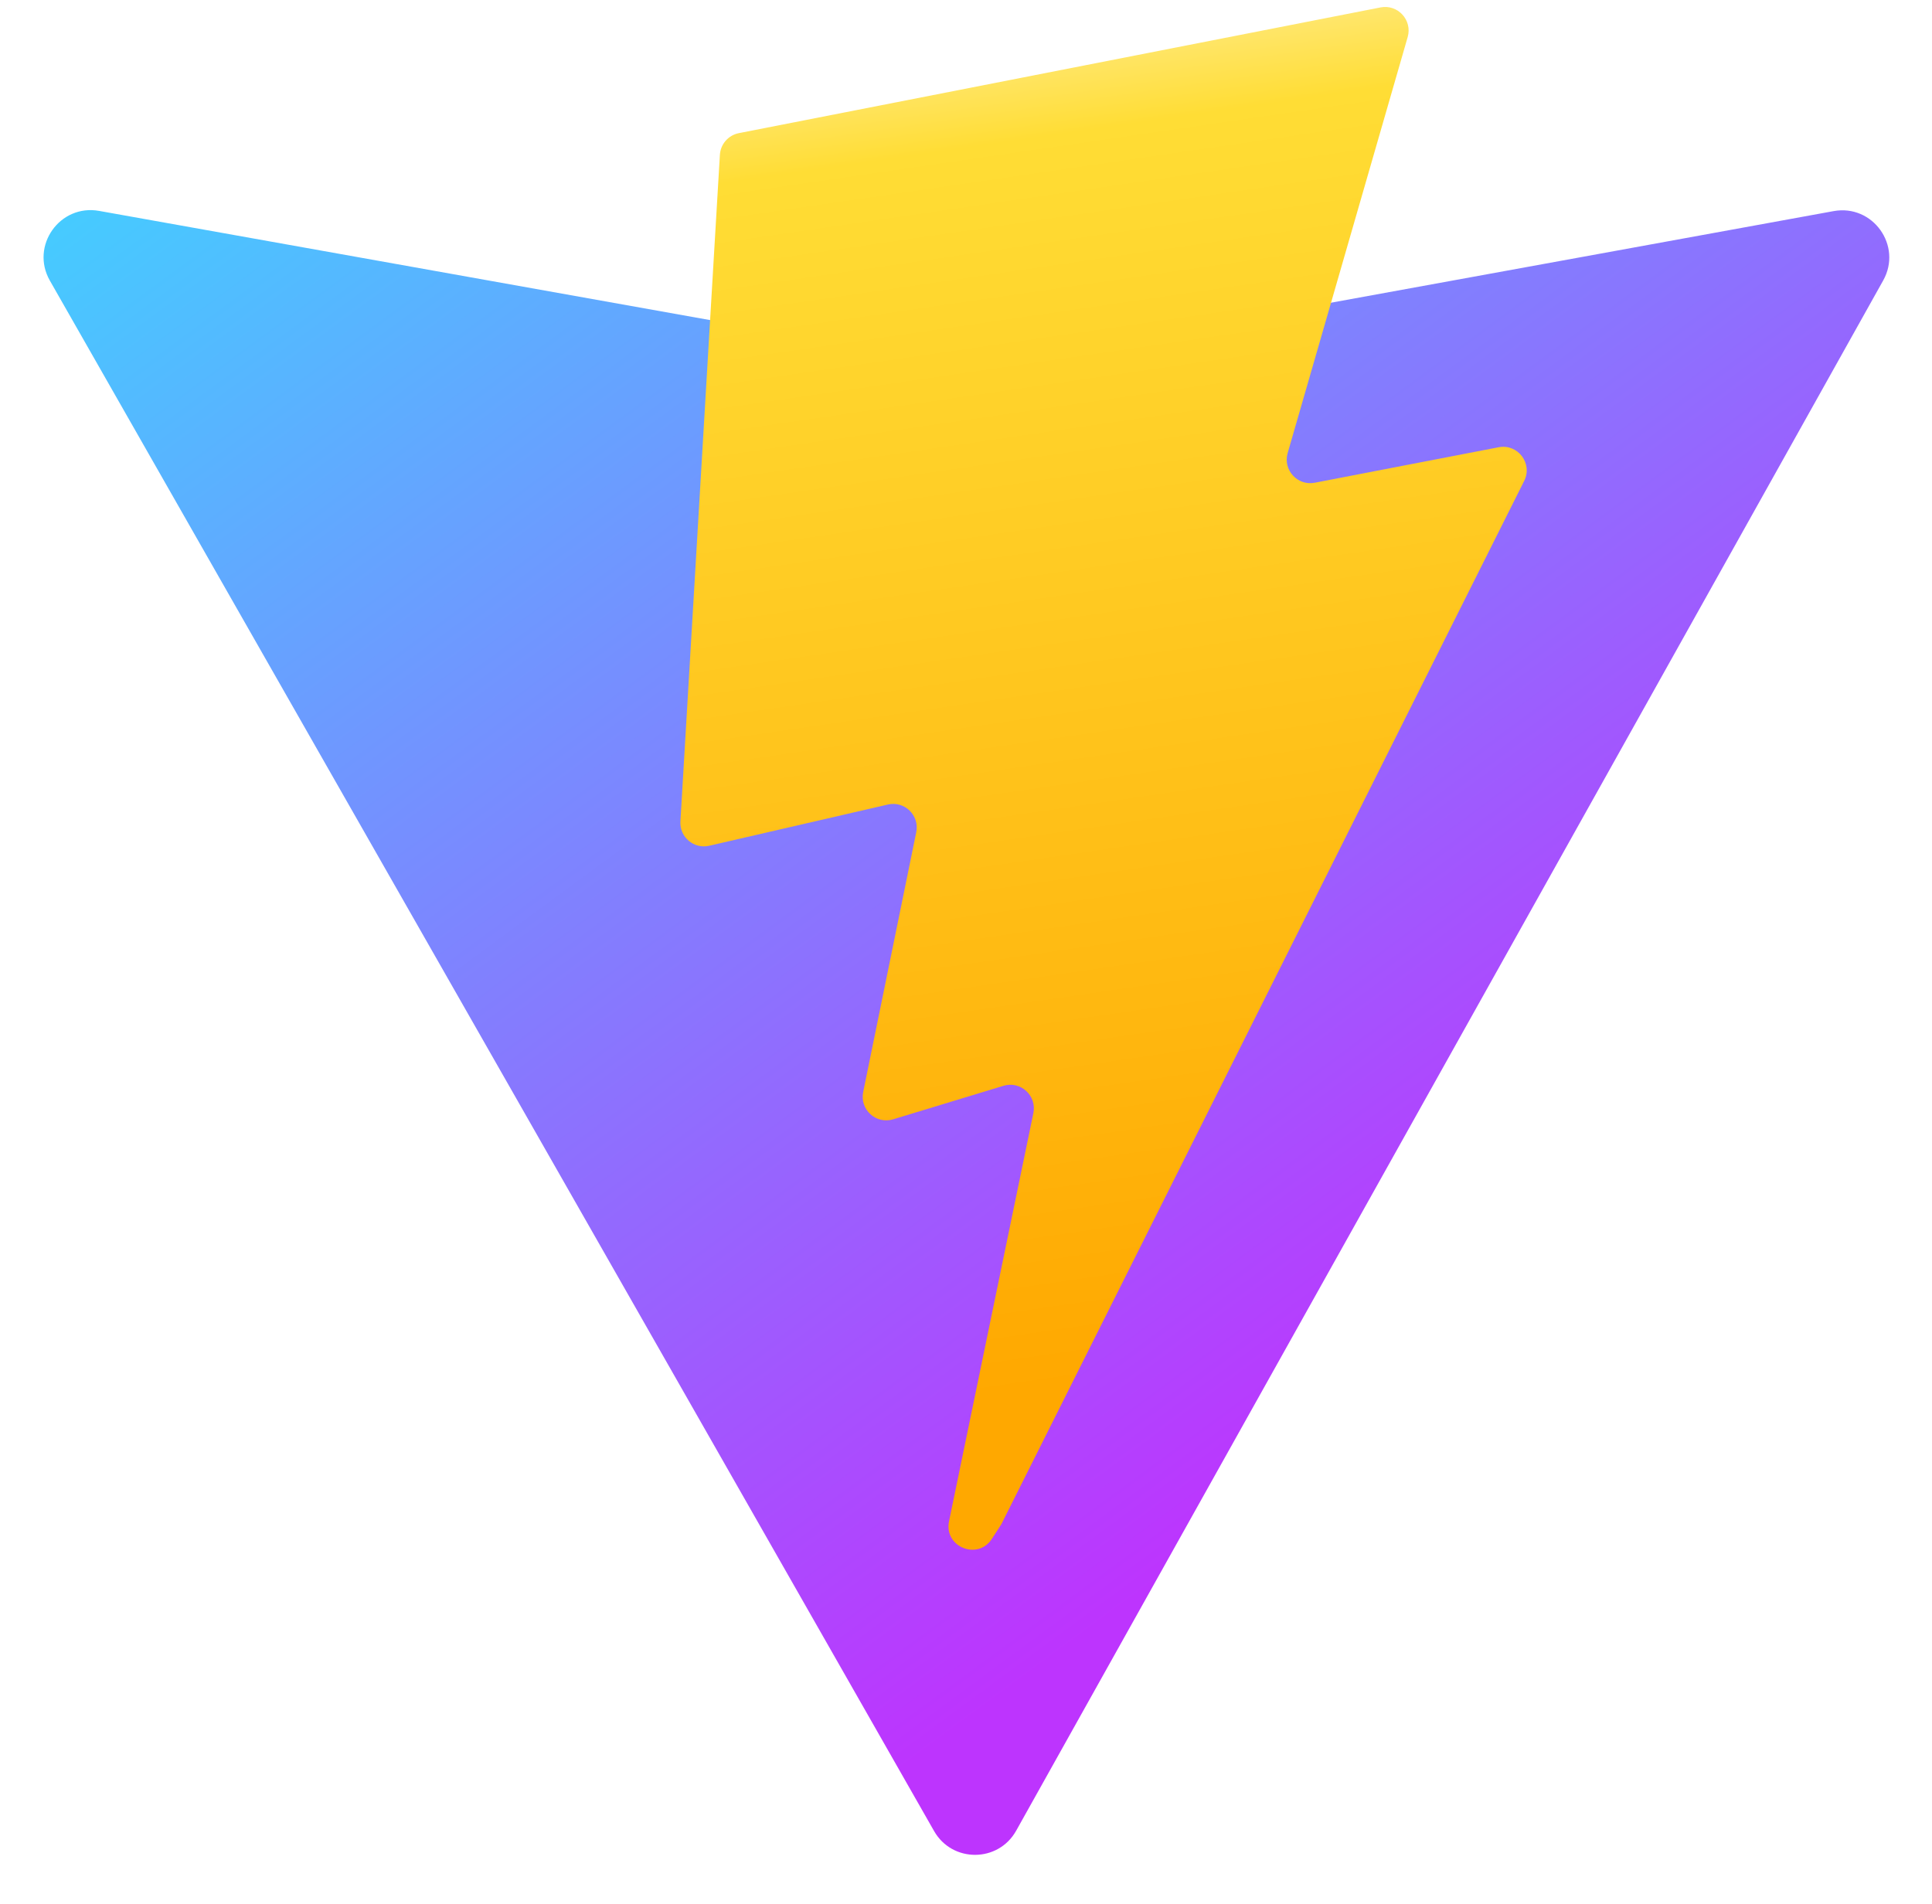
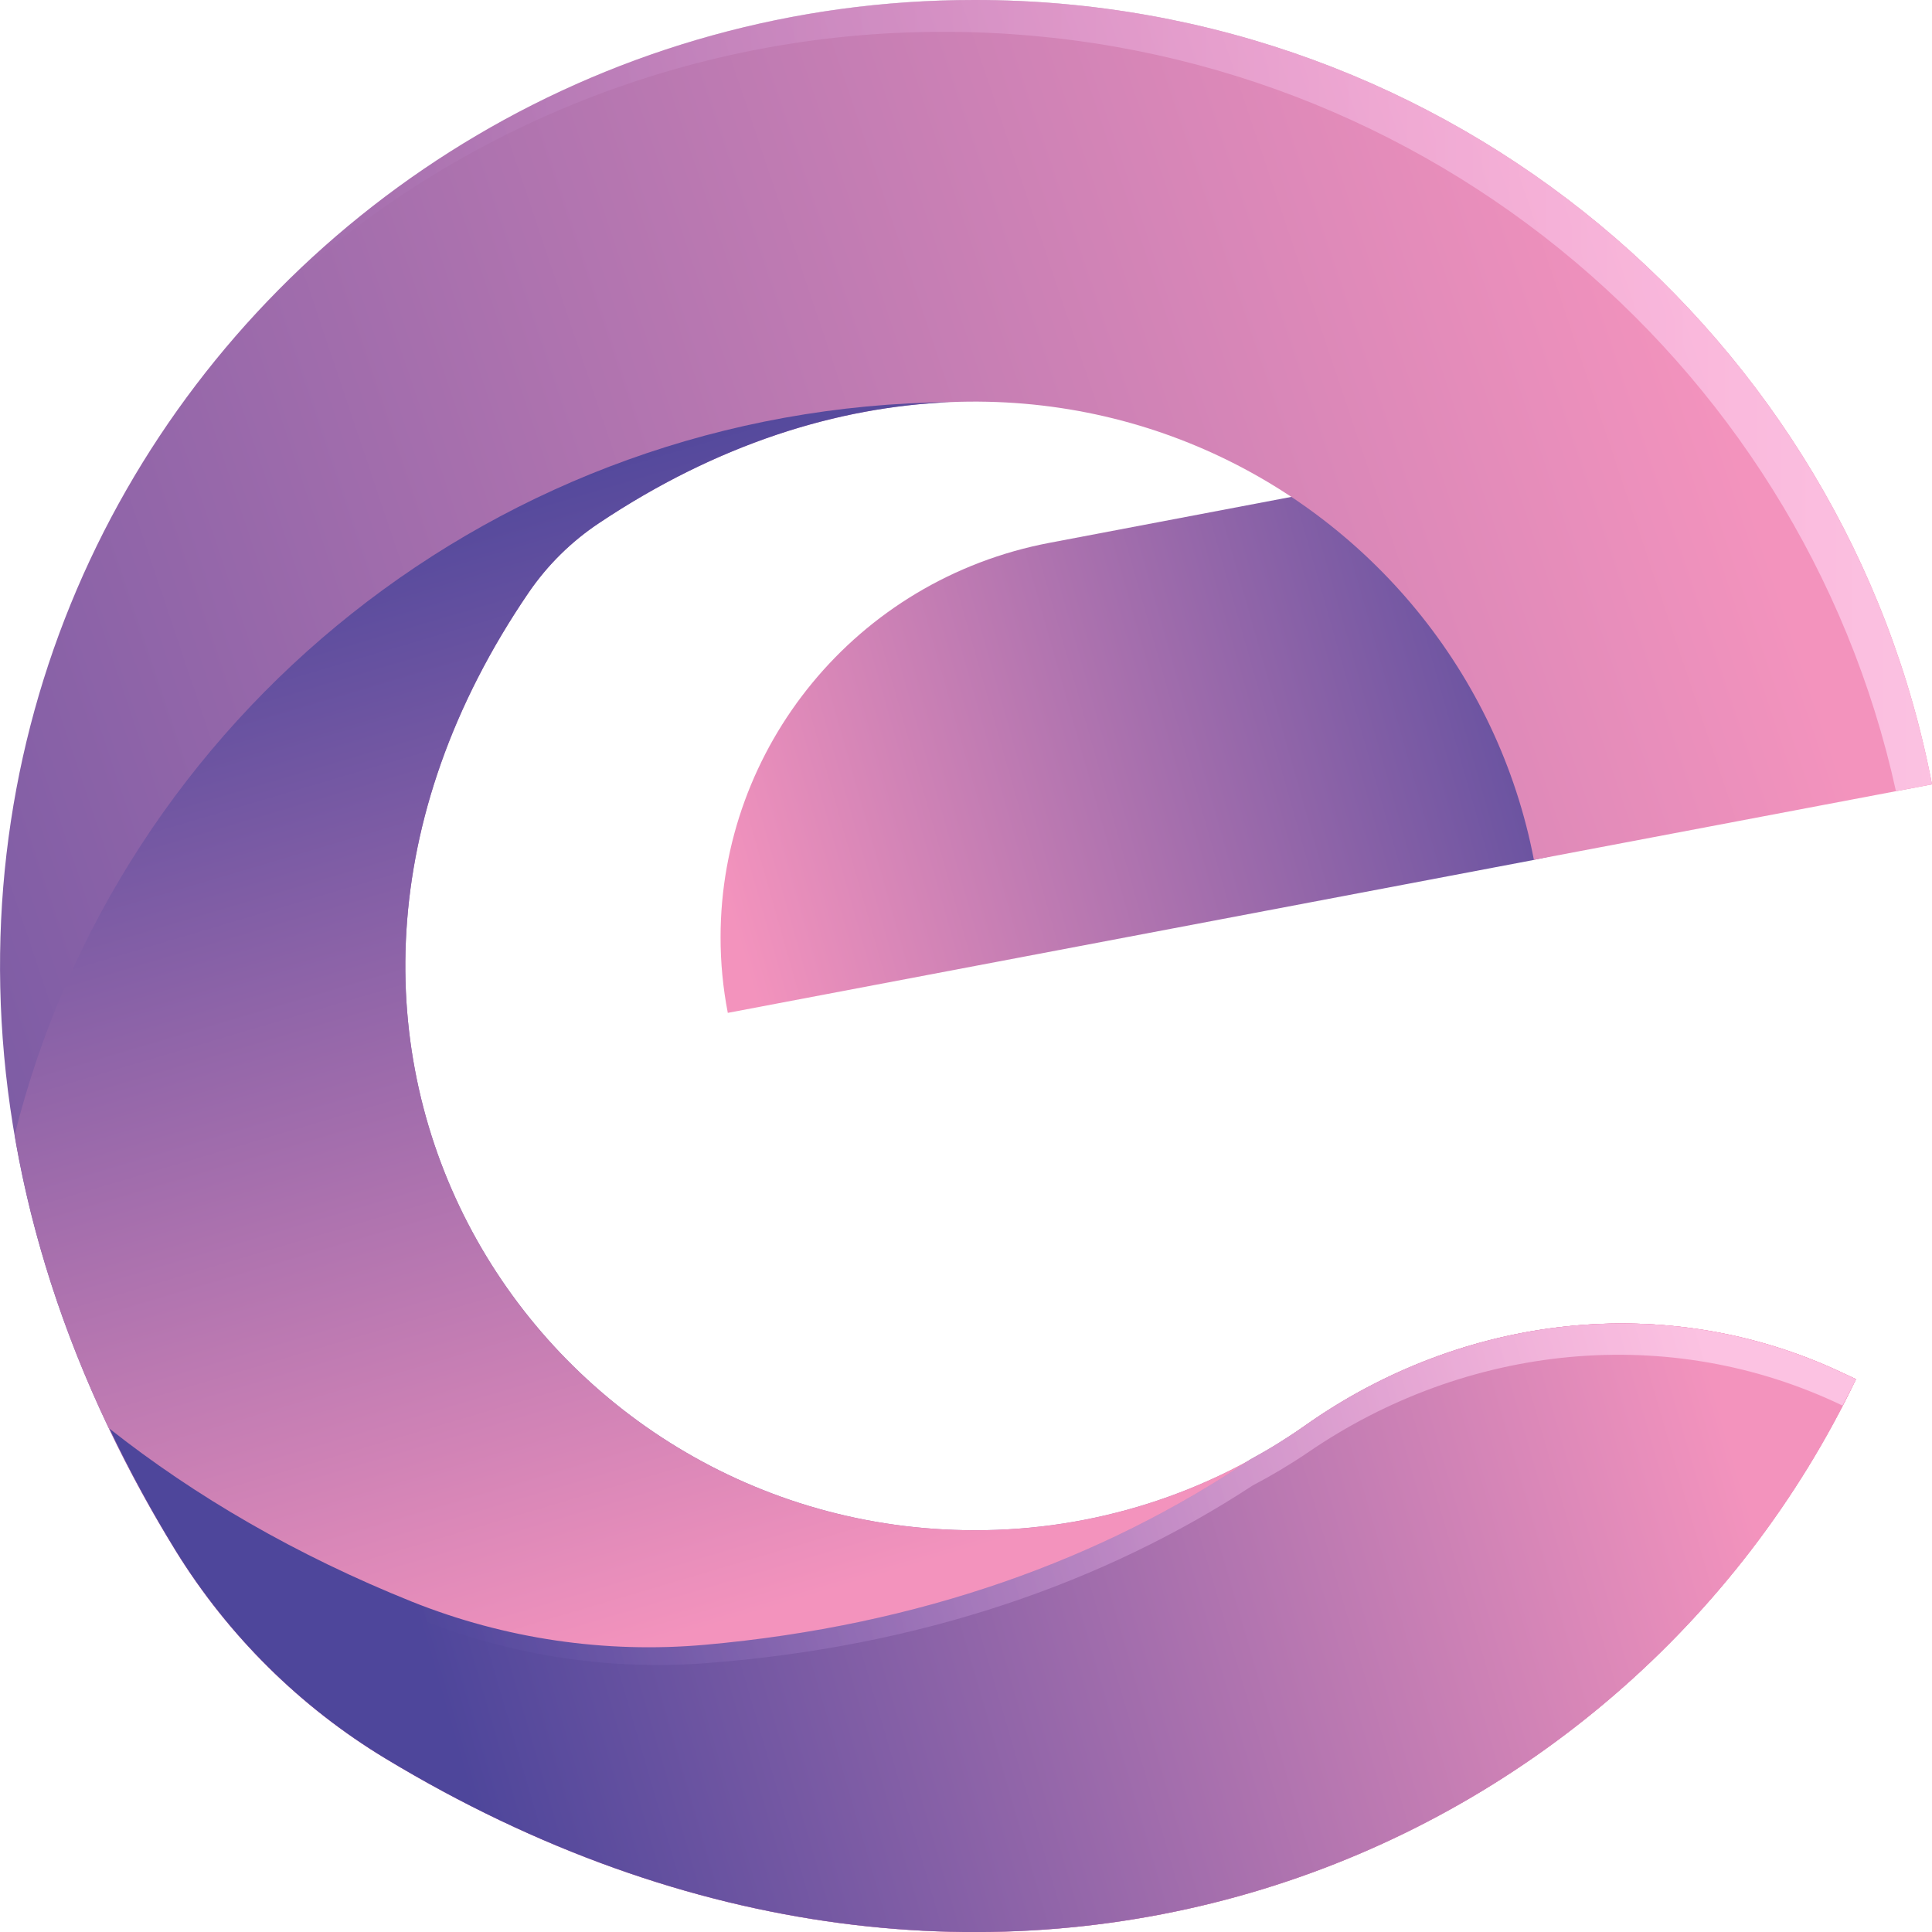
- <svg xmlns="http://www.w3.org/2000/svg" width="410" height="404" viewBox="0 0 410 404" fill="none">
-   <path d="M399.641 59.525L215.643 388.545C211.844 395.338 202.084 395.378 198.228 388.618L10.582 59.556C6.381 52.19 12.68 43.267 21.028 44.759L205.223 77.682C206.398 77.892 207.601 77.89 208.776 77.676L389.119 44.806C397.439 43.289 403.768 52.143 399.641 59.525Z" fill="url(#paint0_linear)" />
-   <path d="M292.965 1.574L156.801 28.255C154.563 28.694 152.906 30.59 152.771 32.866L144.395 174.33C144.198 177.662 147.258 180.248 150.51 179.498L188.42 170.749C191.967 169.931 195.172 173.055 194.443 176.622L183.18 231.775C182.422 235.487 185.907 238.661 189.532 237.56L212.947 230.446C216.577 229.344 220.065 232.527 219.297 236.242L201.398 322.875C200.278 328.294 207.486 331.249 210.492 326.603L212.5 323.5L323.454 102.072C325.312 98.365 322.108 94.137 318.036 94.923L279.014 102.454C275.347 103.161 272.227 99.746 273.262 96.158L298.731 7.867C299.767 4.273 296.636 0.855 292.965 1.574Z" fill="url(#paint1_linear)" />
+ <svg xmlns="http://www.w3.org/2000/svg" xmlns:xlink="http://www.w3.org/1999/xlink" viewBox="0 0 1024 1024">
  <defs>
-     <linearGradient id="paint0_linear" x1="6" y1="33" x2="235" y2="344" gradientUnits="userSpaceOnUse">
-       <stop stop-color="#41D1FF" />
-       <stop offset="1" stop-color="#BD34FE" />
+     <style>.cls-1{isolation:isolate;}.cls-2{fill:url(#linear-gradient);}.cls-3{fill:url(#linear-gradient-2);}.cls-4{fill:url(#linear-gradient-3);}.cls-5{fill:url(#linear-gradient-4);}.cls-6,.cls-7{opacity:0.75;mix-blend-mode:screen;}.cls-6{fill:url(#linear-gradient-5);}.cls-7{fill:url(#linear-gradient-6);}</style>
+     <linearGradient id="linear-gradient" x1="870.9" y1="318.64" x2="379.87" y2="458.33" gradientUnits="userSpaceOnUse">
+       <stop offset="0" stop-color="#4e469b" />
+       <stop offset="1" stop-color="#f393bd" />
    </linearGradient>
-     <linearGradient id="paint1_linear" x1="194.651" y1="8.818" x2="236.076" y2="292.989" gradientUnits="userSpaceOnUse">
-       <stop stop-color="#FFEA83" />
-       <stop offset="0.083" stop-color="#FFDD35" />
-       <stop offset="1" stop-color="#FFA800" />
+     <linearGradient id="linear-gradient-2" x1="-345.48" y1="802.21" x2="961.96" y2="362.06" xlink:href="#linear-gradient" />
+     <linearGradient id="linear-gradient-3" x1="358.31" y1="209.46" x2="537.71" y2="814.93" xlink:href="#linear-gradient" />
+     <linearGradient id="linear-gradient-4" x1="238.03" y1="915.97" x2="904.84" y2="721.01" xlink:href="#linear-gradient" />
+     <linearGradient id="linear-gradient-5" x1="215.6" y1="839.27" x2="882.42" y2="644.32" gradientUnits="userSpaceOnUse">
+       <stop offset="0" stop-color="#4e469b" stop-opacity="0" />
+       <stop offset="1" stop-color="#f393bd" />
    </linearGradient>
+     <linearGradient id="linear-gradient-6" x1="134.56" y1="209.68" x2="1024" y2="209.68" xlink:href="#linear-gradient-5" />
  </defs>
+   <g class="cls-1">
+     <g id="Canary">
+       <g id="Canary-2" data-name="Canary">
+         <g id="Shape">
+           <path id="Jut" class="cls-2" d="M943.08,341.29c-17.73,55.34-63.72,101.57-129.31,114.27l-.77.22L385.75,536.84a209.24,209.24,0,0,1-3.83-40.15c0-100.16,71.5-189.48,174.43-209l128-24.31,235.08-44.6Z" />
+           <path id="Base" class="cls-3" d="M975.79,727.27l7.92,3.71C860.8,988.13,527.89,1127.59,204.31,932a332.61,332.61,0,0,1-111-109.75C-155.77,418.46,131,0,516.6,0,768.77,0,978.67,179,1024,415.73l-211,40c-38-198.17-273.12-326.89-495.42-178.58A138,138,0,0,0,280.25,314c-164.39,240.76,5.8,497.05,236.35,497.05a302.26,302.26,0,0,0,175.12-55.46C775.18,696.59,883.12,683.78,975.79,727.27Z" />
+           <path id="Middle" class="cls-4" d="M983.71,731c-123,257.19-455.83,396.63-779.5,201A333.62,333.62,0,0,1,93.29,822.24C47.63,748.24,20,673.79,7.77,601.52c55.3-221.49,256-386,496-388.39-60,2.5-123.62,22.25-186.25,64.13a137,137,0,0,0-37.23,36.68C115.85,554.75,286,811.07,516.6,811.07a302,302,0,0,0,175.08-55.46c83.55-59,191.4-71.84,284.14-28.32Z" />
+           <path id="Lower" class="cls-5" d="M975.82,727.29c-92.74-43.52-200.59-30.71-284.14,28.32a297.8,297.8,0,0,1-29,17.92C585,825.94,488.22,861.6,373.48,871.79a337.88,337.88,0,0,1-155-22.81C156.8,824.21,103.41,793.05,58,757.2a685.12,685.12,0,0,0,35.34,65A333.62,333.62,0,0,0,204.21,932c323.67,195.65,656.53,56.21,779.5-201Z" />
+         </g>
+         <g id="Shine">
+           <path id="Lower-2" data-name="Lower" class="cls-6" d="M218.7,856.56a337.63,337.63,0,0,0,154.67,25c114.87-8.57,212.1-42.89,290.53-94.2a303.67,303.67,0,0,0,29.29-17.51c84-57.63,191.51-69,283.38-24.86,2.4-4.65,4.88-9.25,7.14-14l-7.89-3.69c-92.74-43.52-200.59-30.71-284.14,28.32a297.8,297.8,0,0,1-29,17.92C585,825.94,488.22,861.6,373.48,871.79a337.88,337.88,0,0,1-155-22.81C156.8,824.21,103.41,793.05,58,757.2c1.07,2.24,2.21,4.49,3.31,6.73C105.84,799.84,158.17,831.27,218.7,856.56Z" />
+           <path id="Upper" class="cls-7" d="M1004.9,419.36l19.1-3.63C978.67,179,768.77,0,516.6,0a517.3,517.3,0,0,0-382,167.37A517.23,517.23,0,0,1,500.34,16.88C747.77,16.88,954.39,189.2,1004.9,419.36Z" />
+         </g>
+       </g>
+     </g>
+   </g>
</svg>
